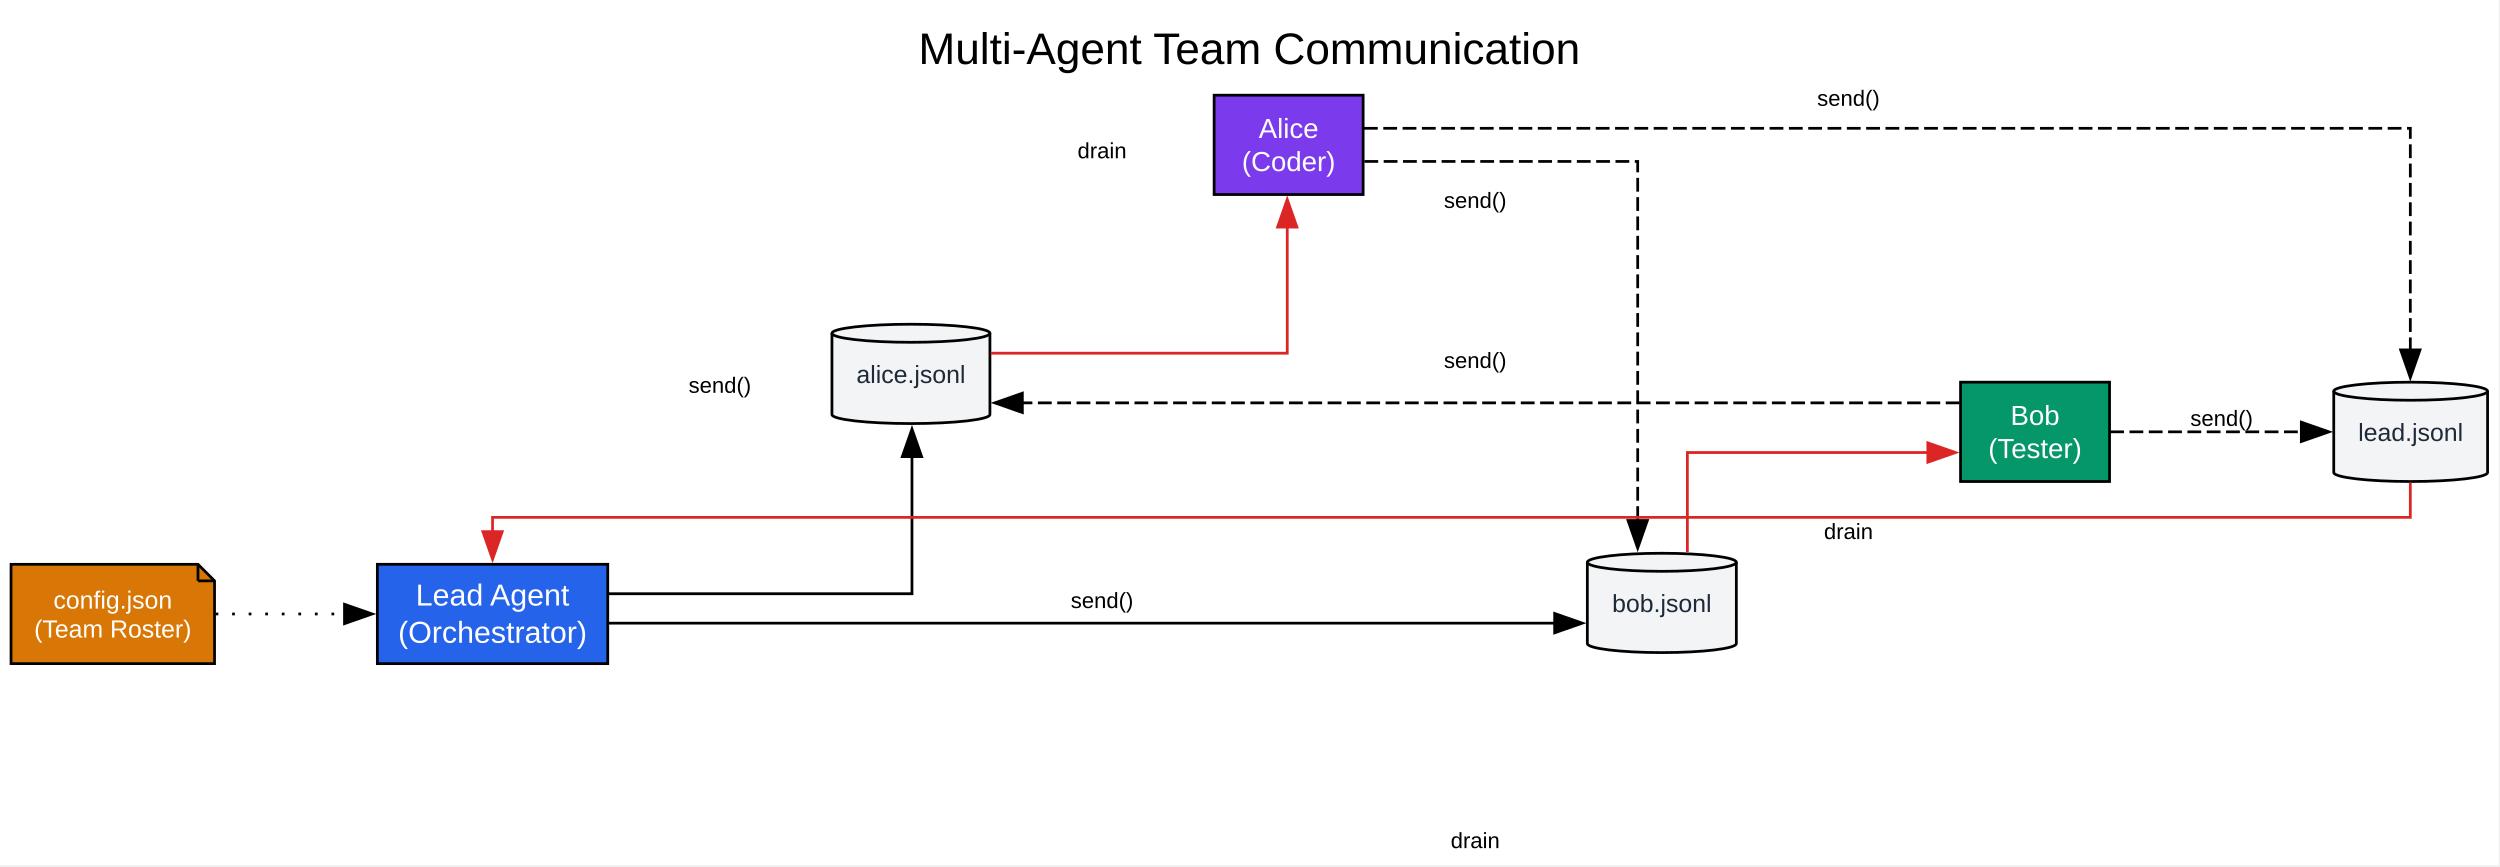
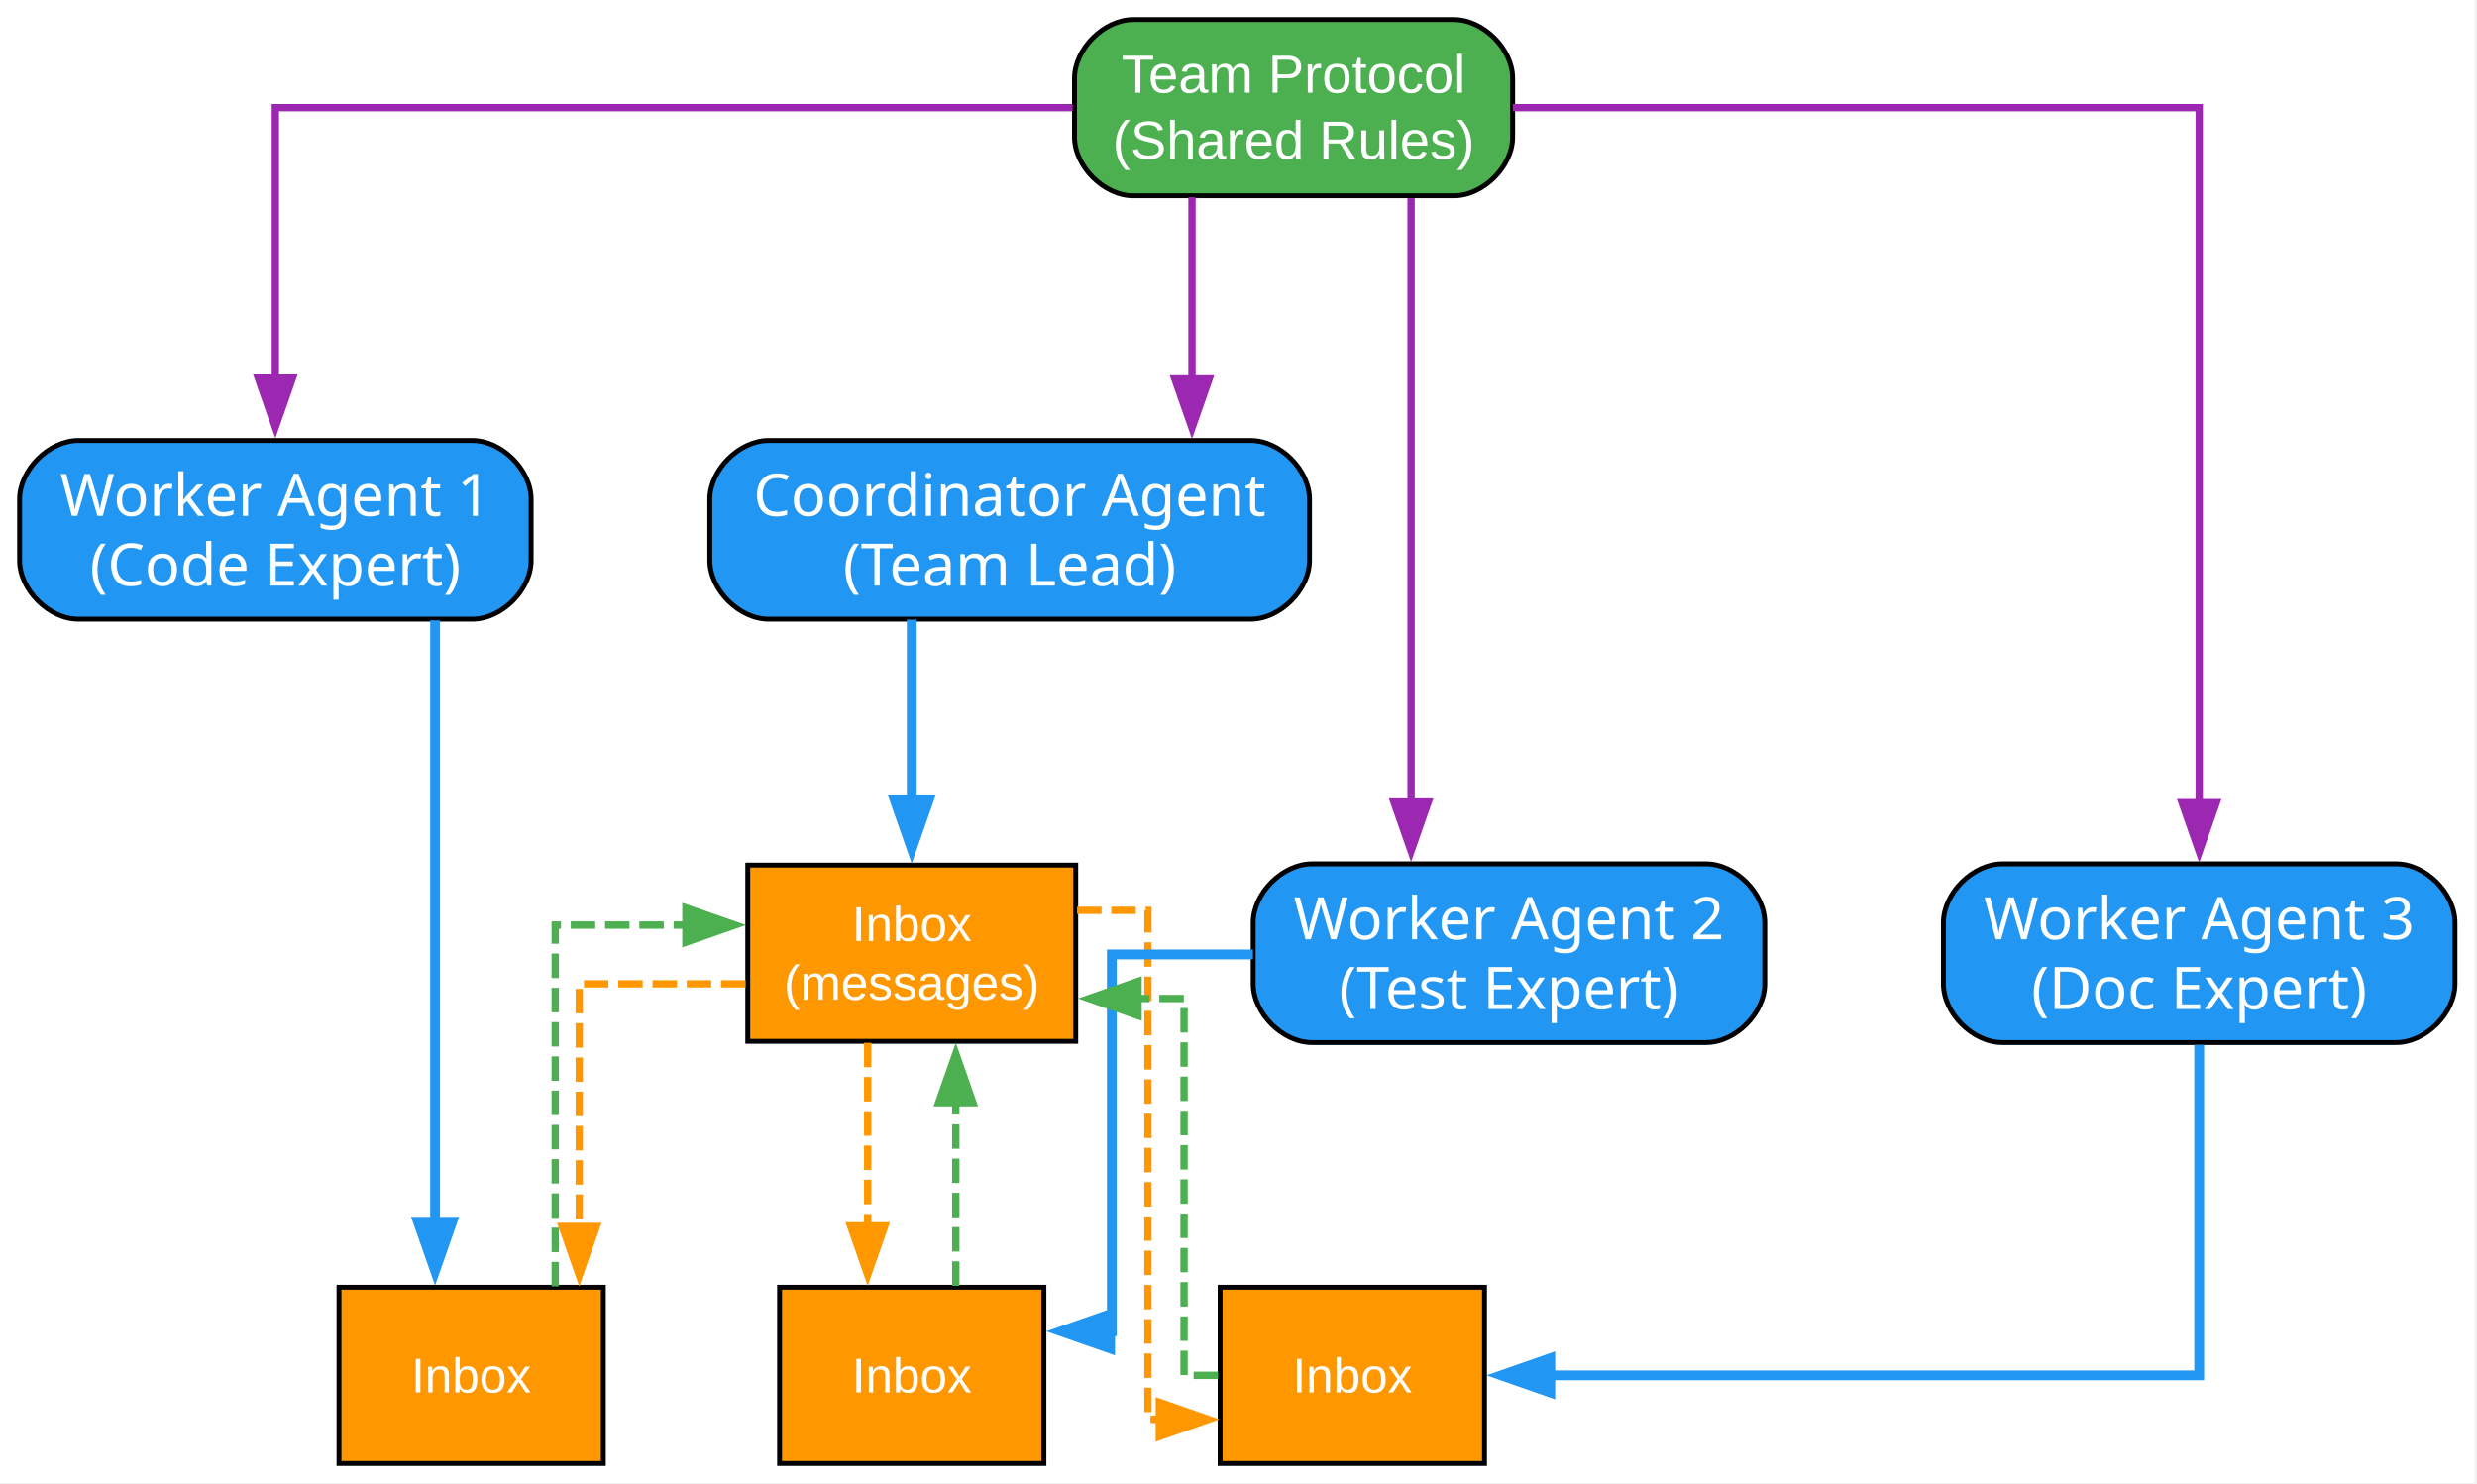
- <svg xmlns="http://www.w3.org/2000/svg" width="906pt" height="314pt" viewBox="0.00 0.00 906.00 314.00">
-   <g id="graph0" class="graph" transform="scale(1 1) rotate(0) translate(4 309.5)">
-     <polygon fill="white" stroke="none" points="-4,4 -4,-309.5 901.5,-309.5 901.5,4 -4,4" />
-     <text xml:space="preserve" text-anchor="middle" x="448.75" y="-286.3" font-family="Arial" font-size="16.00">Multi-Agent Team Communication</text>
+ <svg xmlns="http://www.w3.org/2000/svg" width="506pt" height="303pt" viewBox="0.00 0.00 506.00 303.00">
+   <g id="graph0" class="graph" transform="scale(1 1) rotate(0) translate(4 299)">
+     <polygon fill="white" stroke="none" points="-4,4 -4,-299 501.5,-299 501.5,4 -4,4" />
    <g id="node1" class="node">
-       <polygon fill="#2563eb" stroke="black" points="216.25,-105 132.75,-105 132.75,-69 216.25,-69 216.25,-105" />
-       <text xml:space="preserve" text-anchor="middle" x="174.5" y="-90.05" font-family="Arial" font-size="11.00" fill="#ffffff">Lead Agent</text>
-       <text xml:space="preserve" text-anchor="middle" x="174.5" y="-76.55" font-family="Arial" font-size="11.00" fill="#ffffff">(Orchestrator)</text>
+       <path fill="#2196f3" stroke="black" d="M251.5,-209C251.5,-209 153,-209 153,-209 147,-209 141,-203 141,-197 141,-197 141,-184.5 141,-184.5 141,-178.5 147,-172.5 153,-172.5 153,-172.5 251.5,-172.5 251.5,-172.5 257.5,-172.5 263.5,-178.5 263.5,-184.5 263.5,-184.5 263.5,-197 263.5,-197 263.5,-203 257.5,-209 251.5,-209" />
+       <text xml:space="preserve" text-anchor="middle" x="202.25" y="-193.6" font-family="Arial Bold" font-size="12.00" fill="white">Coordinator Agent</text>
+       <text xml:space="preserve" text-anchor="middle" x="202.25" y="-179.35" font-family="Arial Bold" font-size="12.00" fill="white">(Team Lead)</text>
+     </g>
+     <g id="node2" class="node">
+       <polygon fill="#ff9800" stroke="black" points="215.75,-122.25 148.75,-122.25 148.75,-86.25 215.75,-86.25 215.75,-122.25" />
+       <text xml:space="preserve" text-anchor="middle" x="182.25" y="-106.75" font-family="Arial" font-size="10.00" fill="white">Inbox</text>
+       <text xml:space="preserve" text-anchor="middle" x="182.25" y="-94.75" font-family="Arial" font-size="10.00" fill="white">(messages)</text>
+     </g>
+     <g id="edge1" class="edge">
+       <path fill="none" stroke="#2196f3" stroke-width="2" d="M182.25,-172.41C182.25,-172.41 182.25,-135.6 182.25,-135.6" />
+       <polygon fill="#2196f3" stroke="#2196f3" stroke-width="2" points="185.75,-135.6 182.25,-125.6 178.75,-135.6 185.75,-135.6" />
+     </g>
+     <g id="node4" class="node">
+       <polygon fill="#ff9800" stroke="black" points="119.25,-36 65.25,-36 65.25,0 119.25,0 119.25,-36" />
+       <text xml:space="preserve" text-anchor="middle" x="92.25" y="-14.5" font-family="Arial" font-size="10.00" fill="white">Inbox</text>
+     </g>
+     <g id="edge2" class="edge">
+       <path fill="none" stroke="#ff9800" stroke-width="1.5" stroke-dasharray="5,2" d="M148.29,-98C131.31,-98 114.33,-98 114.33,-98 114.33,-98 114.33,-48.42 114.33,-48.42" />
+       <polygon fill="#ff9800" stroke="#ff9800" stroke-width="1.5" points="117.83,-48.42 114.33,-38.42 110.83,-48.42 117.83,-48.42" />
+     </g>
+     <g id="node6" class="node">
+       <polygon fill="#ff9800" stroke="black" points="209.25,-36 155.25,-36 155.25,0 209.25,0 209.25,-36" />
+       <text xml:space="preserve" text-anchor="middle" x="182.25" y="-14.5" font-family="Arial" font-size="10.00" fill="white">Inbox</text>
+     </g>
+     <g id="edge3" class="edge">
+       <path fill="none" stroke="#ff9800" stroke-width="1.5" stroke-dasharray="5,2" d="M173.25,-85.96C173.25,-85.96 173.25,-48.54 173.25,-48.54" />
+       <polygon fill="#ff9800" stroke="#ff9800" stroke-width="1.5" points="176.75,-48.54 173.25,-38.54 169.75,-48.54 176.75,-48.54" />
+     </g>
+     <g id="node8" class="node">
+       <polygon fill="#ff9800" stroke="black" points="299.25,-36 245.25,-36 245.25,0 299.25,0 299.25,-36" />
+       <text xml:space="preserve" text-anchor="middle" x="272.25" y="-14.5" font-family="Arial" font-size="10.00" fill="white">Inbox</text>
+     </g>
+     <g id="edge4" class="edge">
+       <path fill="none" stroke="#ff9800" stroke-width="1.5" stroke-dasharray="5,2" d="M216.02,-113C224.13,-113 230.5,-113 230.5,-113 230.5,-113 230.5,-9 230.5,-9 230.5,-9 232.83,-9 232.83,-9" />
+       <polygon fill="#ff9800" stroke="#ff9800" stroke-width="1.5" points="232.83,-12.5 242.83,-9 232.83,-5.5 232.83,-12.5" />
+     </g>
+     <g id="node3" class="node">
+       <path fill="#2196f3" stroke="black" d="M92.5,-209C92.5,-209 12,-209 12,-209 6,-209 0,-203 0,-197 0,-197 0,-184.5 0,-184.5 0,-178.5 6,-172.5 12,-172.5 12,-172.5 92.5,-172.5 92.5,-172.5 98.5,-172.5 104.5,-178.5 104.5,-184.5 104.5,-184.5 104.5,-197 104.5,-197 104.5,-203 98.5,-209 92.5,-209" />
+       <text xml:space="preserve" text-anchor="middle" x="52.25" y="-193.6" font-family="Arial Bold" font-size="12.00" fill="white">Worker Agent 1</text>
+       <text xml:space="preserve" text-anchor="middle" x="52.25" y="-179.35" font-family="Arial Bold" font-size="12.00" fill="white">(Code Expert)</text>
+     </g>
+     <g id="edge5" class="edge">
+       <path fill="none" stroke="#2196f3" stroke-width="2" d="M84.88,-172.26C84.88,-172.26 84.88,-49.38 84.88,-49.38" />
+       <polygon fill="#2196f3" stroke="#2196f3" stroke-width="2" points="88.38,-49.38 84.88,-39.38 81.38,-49.38 88.38,-49.38" />
+     </g>
+     <g id="edge8" class="edge">
+       <path fill="none" stroke="#4caf50" stroke-width="1.5" stroke-dasharray="5,2" d="M109.42,-36.18C109.42,-62.99 109.42,-110 109.42,-110 109.42,-110 136.12,-110 136.12,-110" />
+       <polygon fill="#4caf50" stroke="#4caf50" stroke-width="1.5" points="136.12,-113.5 146.12,-110 136.12,-106.5 136.12,-113.5" />
    </g>
    <g id="node5" class="node">
-       <path fill="#f3f4f6" stroke="black" d="M354.75,-188.73C354.75,-190.53 341.92,-192 326.12,-192 310.33,-192 297.5,-190.53 297.5,-188.73 297.5,-188.73 297.5,-159.27 297.5,-159.27 297.5,-157.47 310.33,-156 326.12,-156 341.92,-156 354.75,-157.47 354.75,-159.27 354.75,-159.27 354.75,-188.73 354.75,-188.73" />
-       <path fill="none" stroke="black" d="M354.75,-188.73C354.75,-186.92 341.92,-185.45 326.12,-185.45 310.33,-185.45 297.5,-186.92 297.5,-188.73" />
-       <text xml:space="preserve" text-anchor="middle" x="326.12" y="-170.7" font-family="Arial" font-size="9.00" fill="#1f2937">alice.jsonl</text>
-     </g>
-     <g id="edge1" class="edge">
-       <path fill="none" stroke="black" d="M216.44,-94.33C261.43,-94.33 326.5,-94.33 326.5,-94.33 326.5,-94.33 326.5,-144.01 326.5,-144.01" />
-       <polygon fill="black" stroke="black" points="323,-144.01 326.5,-154.01 330,-144.01 323,-144.01" />
-       <text xml:space="preserve" text-anchor="middle" x="256.88" y="-167.15" font-family="Arial" font-size="8.00">send()</text>
-     </g>
-     <g id="node6" class="node">
-       <path fill="#f3f4f6" stroke="black" d="M625.25,-105.73C625.25,-107.53 613.15,-109 598.25,-109 583.35,-109 571.25,-107.53 571.25,-105.73 571.25,-105.73 571.25,-76.27 571.25,-76.27 571.25,-74.47 583.35,-73 598.25,-73 613.15,-73 625.25,-74.47 625.25,-76.27 625.25,-76.27 625.25,-105.73 625.25,-105.73" />
-       <path fill="none" stroke="black" d="M625.25,-105.73C625.25,-103.92 613.15,-102.45 598.25,-102.45 583.35,-102.45 571.25,-103.92 571.25,-105.73" />
-       <text xml:space="preserve" text-anchor="middle" x="598.25" y="-87.7" font-family="Arial" font-size="9.00" fill="#1f2937">bob.jsonl</text>
-     </g>
-     <g id="edge2" class="edge">
-       <path fill="none" stroke="black" d="M216.68,-83.67C216.68,-83.67 559.41,-83.67 559.41,-83.67" />
-       <polygon fill="black" stroke="black" points="559.41,-87.17 569.41,-83.67 559.41,-80.17 559.41,-87.17" />
-       <text xml:space="preserve" text-anchor="middle" x="395.38" y="-89.15" font-family="Arial" font-size="8.00">send()</text>
-     </g>
-     <g id="node2" class="node">
-       <polygon fill="#7c3aed" stroke="black" points="490,-275 436,-275 436,-239 490,-239 490,-275" />
-       <text xml:space="preserve" text-anchor="middle" x="463" y="-259.5" font-family="Arial" font-size="10.00" fill="#ffffff">Alice</text>
-       <text xml:space="preserve" text-anchor="middle" x="463" y="-247.5" font-family="Arial" font-size="10.00" fill="#ffffff">(Coder)</text>
-     </g>
-     <g id="node4" class="node">
-       <path fill="#f3f4f6" stroke="black" d="M897.5,-167.73C897.5,-169.53 885.01,-171 869.62,-171 854.24,-171 841.75,-169.53 841.75,-167.73 841.75,-167.73 841.75,-138.27 841.75,-138.27 841.75,-136.47 854.24,-135 869.62,-135 885.01,-135 897.5,-136.47 897.5,-138.27 897.5,-138.27 897.5,-167.73 897.5,-167.73" />
-       <path fill="none" stroke="black" d="M897.5,-167.73C897.5,-165.92 885.01,-164.45 869.62,-164.45 854.24,-164.45 841.75,-165.92 841.75,-167.73" />
-       <text xml:space="preserve" text-anchor="middle" x="869.62" y="-149.7" font-family="Arial" font-size="9.00" fill="#1f2937">lead.jsonl</text>
-     </g>
-     <g id="edge5" class="edge">
-       <path fill="none" stroke="black" stroke-dasharray="5,2" d="M490.3,-263C581.45,-263 869.5,-263 869.5,-263 869.5,-263 869.5,-182.68 869.5,-182.68" />
-       <polygon fill="black" stroke="black" points="873,-182.68 869.5,-172.68 866,-182.68 873,-182.68" />
-       <text xml:space="preserve" text-anchor="middle" x="665.88" y="-271.15" font-family="Arial" font-size="8.00">send()</text>
-     </g>
-     <g id="edge3" class="edge">
-       <path fill="none" stroke="black" stroke-dasharray="5,2" d="M490.45,-251C527.65,-251 589.5,-251 589.5,-251 589.5,-251 589.5,-120.87 589.5,-120.87" />
-       <polygon fill="black" stroke="black" points="593,-120.87 589.5,-110.87 586,-120.87 593,-120.87" />
-       <text xml:space="preserve" text-anchor="middle" x="530.62" y="-234.15" font-family="Arial" font-size="8.00">send()</text>
-     </g>
-     <g id="node3" class="node">
-       <polygon fill="#059669" stroke="black" points="760.5,-171 706.5,-171 706.5,-135 760.5,-135 760.5,-171" />
-       <text xml:space="preserve" text-anchor="middle" x="733.5" y="-155.5" font-family="Arial" font-size="10.00" fill="#ffffff">Bob</text>
-       <text xml:space="preserve" text-anchor="middle" x="733.5" y="-143.5" font-family="Arial" font-size="10.00" fill="#ffffff">(Tester)</text>
+       <path fill="#2196f3" stroke="black" d="M344.5,-122.5C344.5,-122.5 264,-122.5 264,-122.5 258,-122.5 252,-116.5 252,-110.5 252,-110.5 252,-98 252,-98 252,-92 258,-86 264,-86 264,-86 344.5,-86 344.5,-86 350.5,-86 356.5,-92 356.5,-98 356.5,-98 356.5,-110.5 356.5,-110.5 356.5,-116.5 350.5,-122.5 344.5,-122.5" />
+       <text xml:space="preserve" text-anchor="middle" x="304.25" y="-107.1" font-family="Arial Bold" font-size="12.00" fill="white">Worker Agent 2</text>
+       <text xml:space="preserve" text-anchor="middle" x="304.25" y="-92.85" font-family="Arial Bold" font-size="12.00" fill="white">(Test Expert)</text>
    </g>
    <g id="edge6" class="edge">
-       <path fill="none" stroke="black" stroke-dasharray="5,2" d="M760.72,-153C760.72,-153 830,-153 830,-153" />
-       <polygon fill="black" stroke="black" points="830,-156.5 840,-153 830,-149.5 830,-156.5" />
-       <text xml:space="preserve" text-anchor="middle" x="801.12" y="-155.15" font-family="Arial" font-size="8.00">send()</text>
-     </g>
-     <g id="edge4" class="edge">
-       <path fill="none" stroke="black" stroke-dasharray="5,2" d="M706.14,-163.5C706.14,-163.5 366.5,-163.5 366.5,-163.5" />
-       <polygon fill="black" stroke="black" points="366.5,-160 356.5,-163.5 366.5,-167 366.5,-160" />
-       <text xml:space="preserve" text-anchor="middle" x="530.62" y="-176.15" font-family="Arial" font-size="8.00">send()</text>
+       <path fill="none" stroke="#2196f3" stroke-width="2" d="M251.96,-104C236.26,-104 223.12,-104 223.12,-104 223.12,-104 223.12,-27 223.12,-27 223.12,-27 221.79,-27 221.79,-27" />
+       <polygon fill="#2196f3" stroke="#2196f3" stroke-width="2" points="222.77,-23.5 212.77,-27 222.77,-30.5 222.77,-23.5" />
    </g>
    <g id="edge9" class="edge">
-       <path fill="none" stroke="#dc2626" d="M869.5,-134.61C869.5,-127.93 869.5,-122 869.5,-122 869.5,-122 174.5,-122 174.5,-122 174.5,-122 174.5,-116.83 174.5,-116.83" />
-       <polygon fill="#dc2626" stroke="#dc2626" points="178,-116.83 174.5,-106.83 171,-116.83 178,-116.83" />
-       <text xml:space="preserve" text-anchor="middle" x="530.62" y="-2.15" font-family="Arial" font-size="8.00">drain</text>
+       <path fill="none" stroke="#4caf50" stroke-width="1.5" stroke-dasharray="5,2" d="M191.25,-36.29C191.25,-36.29 191.25,-73.71 191.25,-73.71" />
+       <polygon fill="#4caf50" stroke="#4caf50" stroke-width="1.5" points="187.75,-73.71 191.25,-83.71 194.75,-73.71 187.75,-73.71" />
+     </g>
+     <g id="node7" class="node">
+       <path fill="#2196f3" stroke="black" d="M485.5,-122.5C485.5,-122.5 405,-122.5 405,-122.5 399,-122.5 393,-116.5 393,-110.5 393,-110.5 393,-98 393,-98 393,-92 399,-86 405,-86 405,-86 485.5,-86 485.5,-86 491.5,-86 497.5,-92 497.5,-98 497.5,-98 497.5,-110.5 497.5,-110.5 497.5,-116.5 491.5,-122.5 485.5,-122.5" />
+       <text xml:space="preserve" text-anchor="middle" x="445.25" y="-107.1" font-family="Arial Bold" font-size="12.00" fill="white">Worker Agent 3</text>
+       <text xml:space="preserve" text-anchor="middle" x="445.25" y="-92.85" font-family="Arial Bold" font-size="12.00" fill="white">(Doc Expert)</text>
    </g>
    <g id="edge7" class="edge">
-       <path fill="none" stroke="#dc2626" d="M355.05,-181.5C395.08,-181.5 462.5,-181.5 462.5,-181.5 462.5,-181.5 462.5,-227.21 462.5,-227.21" />
-       <polygon fill="#dc2626" stroke="#dc2626" points="459,-227.21 462.5,-237.21 466,-227.21 459,-227.21" />
-       <text xml:space="preserve" text-anchor="middle" x="395.38" y="-252.15" font-family="Arial" font-size="8.00">drain</text>
-     </g>
-     <g id="edge8" class="edge">
-       <path fill="none" stroke="#dc2626" d="M607.5,-109.45C607.5,-125.26 607.5,-145.5 607.5,-145.5 607.5,-145.5 694.65,-145.5 694.65,-145.5" />
-       <polygon fill="#dc2626" stroke="#dc2626" points="694.65,-149 704.65,-145.5 694.65,-142 694.65,-149" />
-       <text xml:space="preserve" text-anchor="middle" x="665.88" y="-114.15" font-family="Arial" font-size="8.00">drain</text>
-     </g>
-     <g id="node7" class="node">
-       <polygon fill="#d97706" stroke="black" points="67.75,-105 0,-105 0,-69 73.75,-69 73.75,-99 67.75,-105" />
-       <polyline fill="none" stroke="black" points="67.75,-105 67.75,-99" />
-       <polyline fill="none" stroke="black" points="73.75,-99 67.75,-99" />
-       <text xml:space="preserve" text-anchor="middle" x="36.88" y="-88.95" font-family="Arial" font-size="9.00" fill="#ffffff">config.json</text>
-       <text xml:space="preserve" text-anchor="middle" x="36.88" y="-78.45" font-family="Arial" font-size="9.00" fill="#ffffff">(Team Roster)</text>
+       <path fill="none" stroke="#2196f3" stroke-width="2" d="M445.25,-85.54C445.25,-60.17 445.25,-18 445.25,-18 445.25,-18 312.69,-18 312.69,-18" />
+       <polygon fill="#2196f3" stroke="#2196f3" stroke-width="2" points="312.69,-14.5 302.69,-18 312.69,-21.5 312.69,-14.5" />
    </g>
    <g id="edge10" class="edge">
-       <path fill="none" stroke="black" stroke-dasharray="1,5" d="M74.12,-87C74.12,-87 120.85,-87 120.85,-87" />
-       <polygon fill="black" stroke="black" points="120.85,-90.5 130.85,-87 120.85,-83.5 120.85,-90.5" />
+       <path fill="none" stroke="#4caf50" stroke-width="1.5" stroke-dasharray="5,2" d="M244.83,-18C240.75,-18 237.88,-18 237.88,-18 237.88,-18 237.88,-95 237.88,-95 237.88,-95 228.48,-95 228.48,-95" />
+       <polygon fill="#4caf50" stroke="#4caf50" stroke-width="1.5" points="228.48,-91.5 218.48,-95 228.48,-98.5 228.48,-91.5" />
+     </g>
+     <g id="node9" class="node">
+       <path fill="#4caf50" stroke="black" d="M293,-295C293,-295 227.5,-295 227.5,-295 221.5,-295 215.5,-289 215.5,-283 215.5,-283 215.5,-271 215.5,-271 215.5,-265 221.5,-259 227.5,-259 227.5,-259 293,-259 293,-259 299,-259 305,-265 305,-271 305,-271 305,-283 305,-283 305,-289 299,-295 293,-295" />
+       <text xml:space="preserve" text-anchor="middle" x="260.25" y="-280.05" font-family="Arial" font-size="11.00" fill="white">Team Protocol</text>
+       <text xml:space="preserve" text-anchor="middle" x="260.25" y="-266.55" font-family="Arial" font-size="11.00" fill="white">(Shared Rules)</text>
+     </g>
+     <g id="edge11" class="edge">
+       <path fill="none" stroke="#9c27b0" stroke-width="1.5" d="M239.5,-258.71C239.5,-258.71 239.5,-221.58 239.5,-221.58" />
+       <polygon fill="#9c27b0" stroke="#9c27b0" stroke-width="1.5" points="243,-221.58 239.5,-211.58 236,-221.58 243,-221.58" />
+     </g>
+     <g id="edge12" class="edge">
+       <path fill="none" stroke="#9c27b0" stroke-width="1.5" d="M215.12,-277C153.94,-277 52.25,-277 52.25,-277 52.25,-277 52.25,-221.74 52.25,-221.74" />
+       <polygon fill="#9c27b0" stroke="#9c27b0" stroke-width="1.5" points="55.75,-221.74 52.25,-211.74 48.75,-221.74 55.75,-221.74" />
+     </g>
+     <g id="edge13" class="edge">
+       <path fill="none" stroke="#9c27b0" stroke-width="1.5" d="M284.25,-258.51C284.25,-258.51 284.25,-135.14 284.25,-135.14" />
+       <polygon fill="#9c27b0" stroke="#9c27b0" stroke-width="1.5" points="287.75,-135.14 284.25,-125.14 280.75,-135.14 287.75,-135.14" />
+     </g>
+     <g id="edge14" class="edge">
+       <path fill="none" stroke="#9c27b0" stroke-width="1.5" d="M305.03,-277C359.78,-277 445.25,-277 445.25,-277 445.25,-277 445.25,-135.01 445.25,-135.01" />
+       <polygon fill="#9c27b0" stroke="#9c27b0" stroke-width="1.5" points="448.75,-135.01 445.25,-125.01 441.75,-135.01 448.75,-135.01" />
    </g>
  </g>
</svg>
